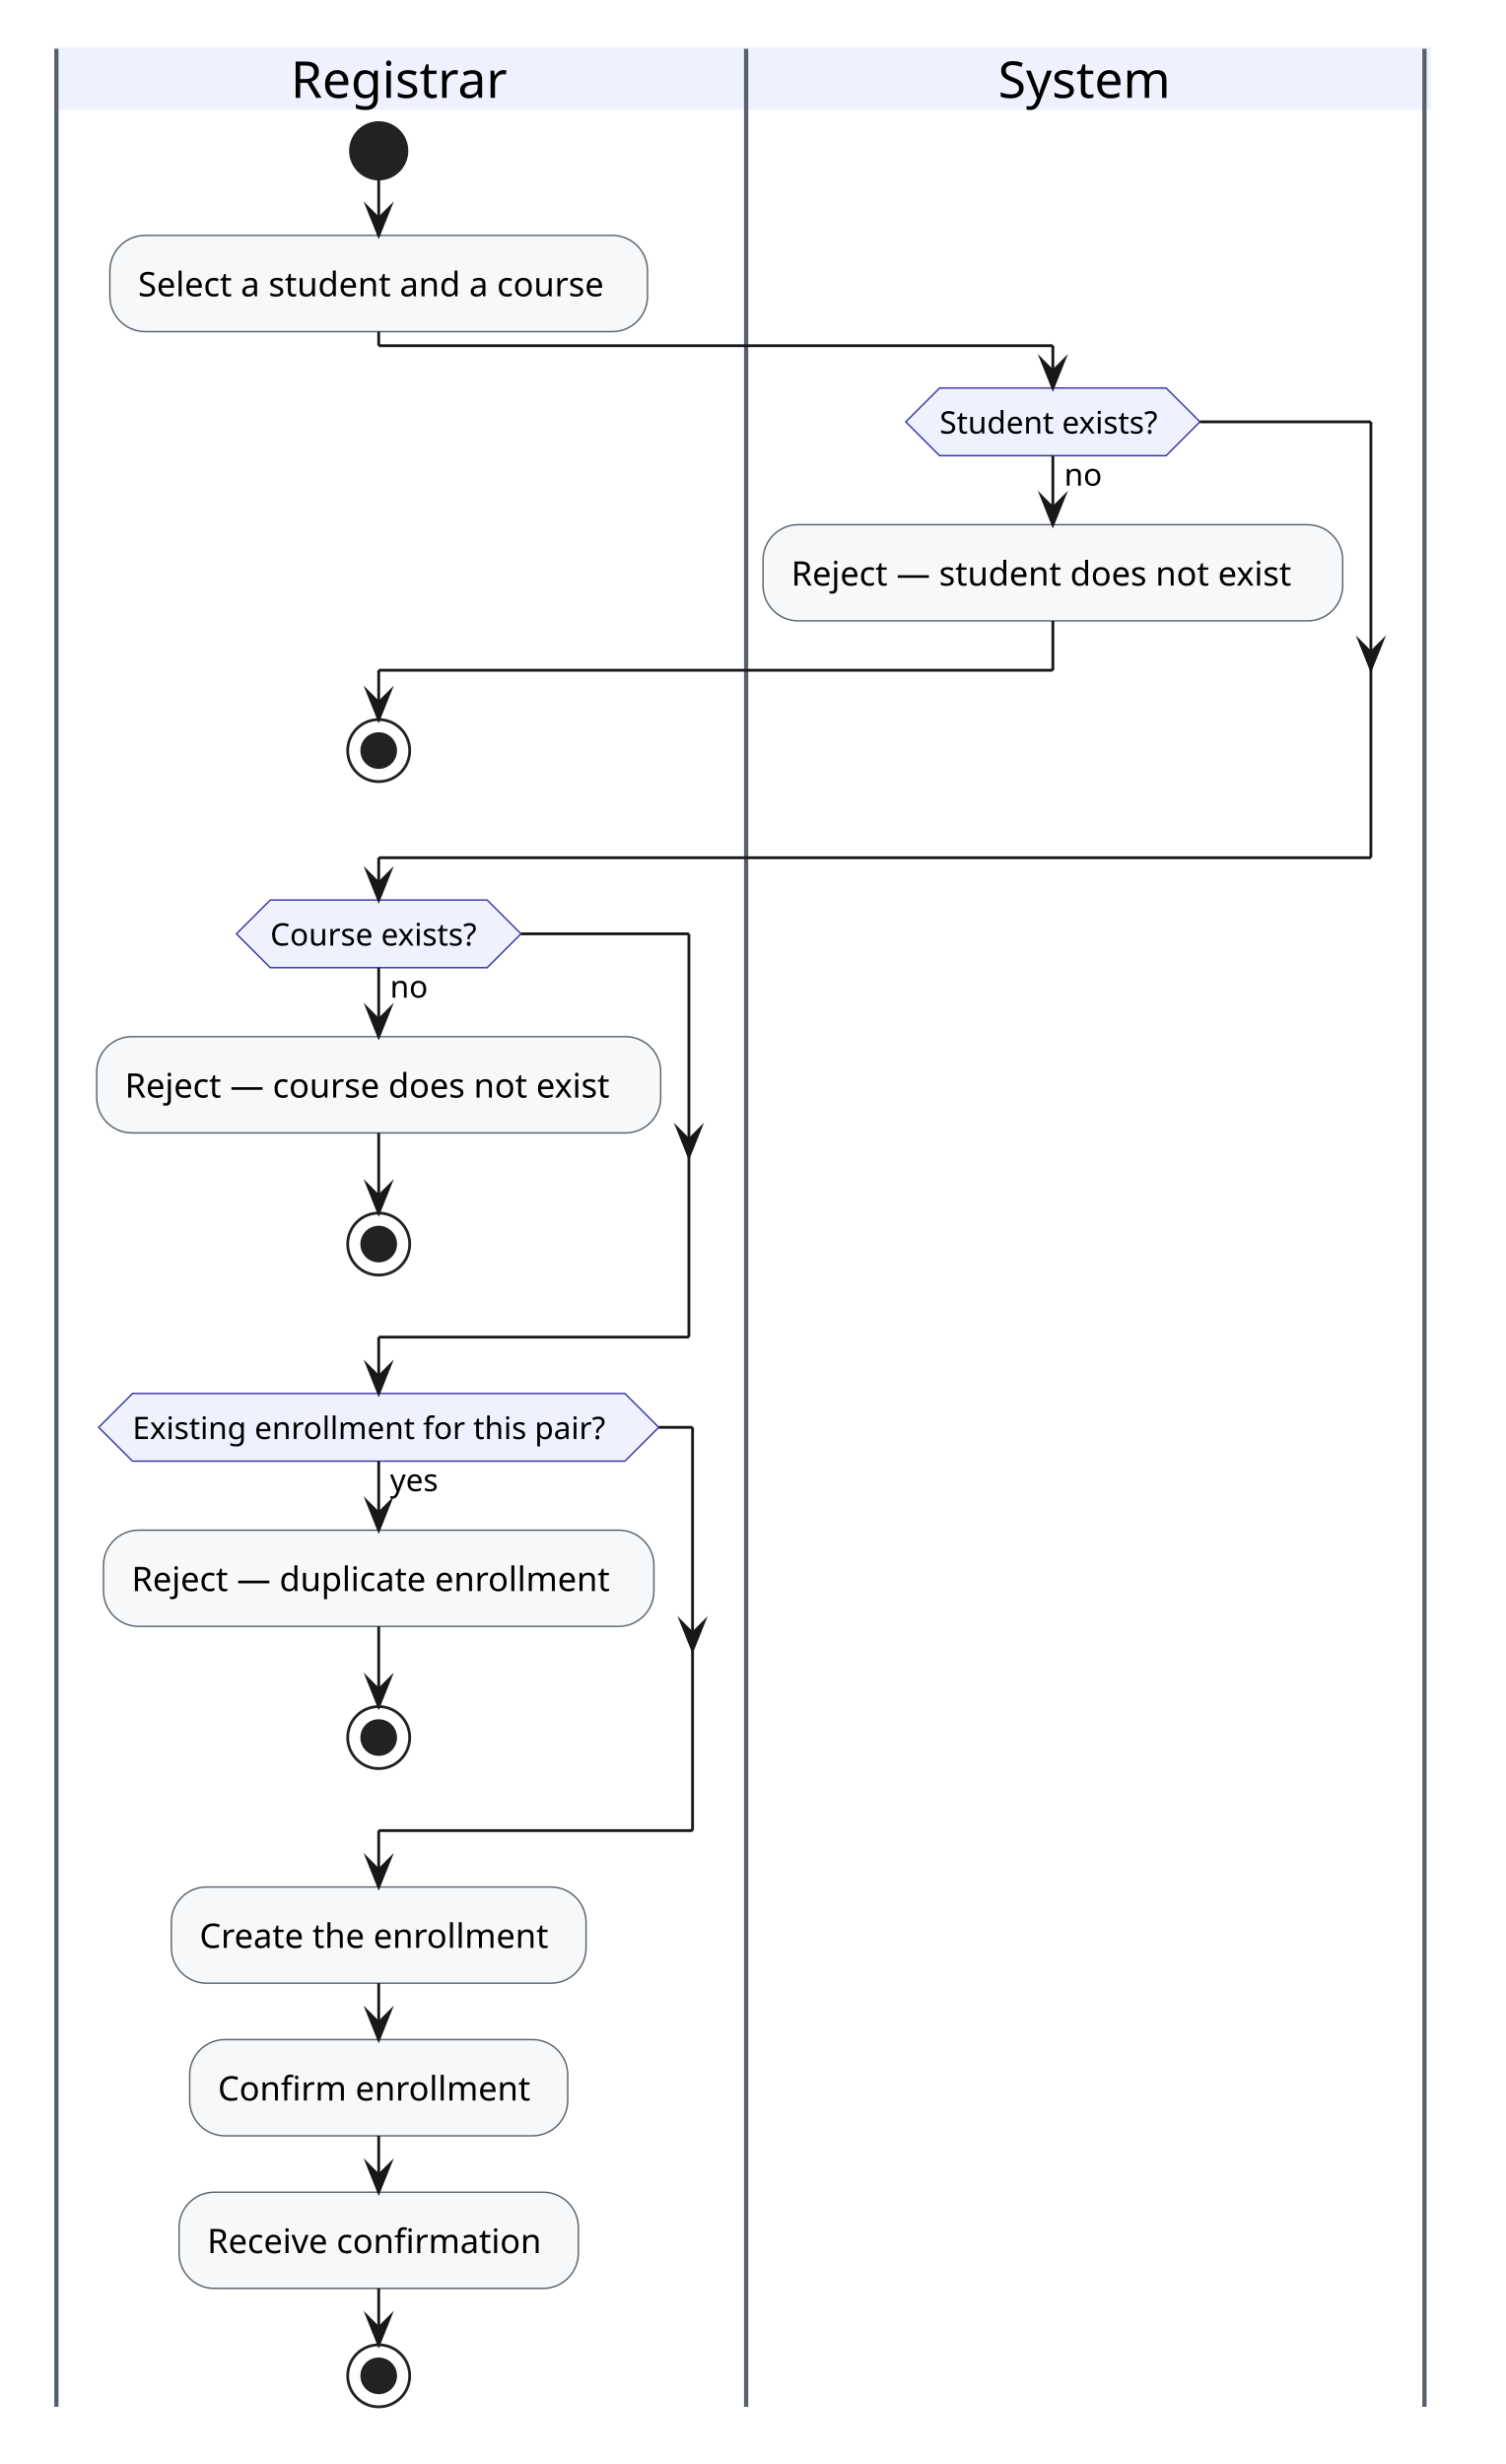
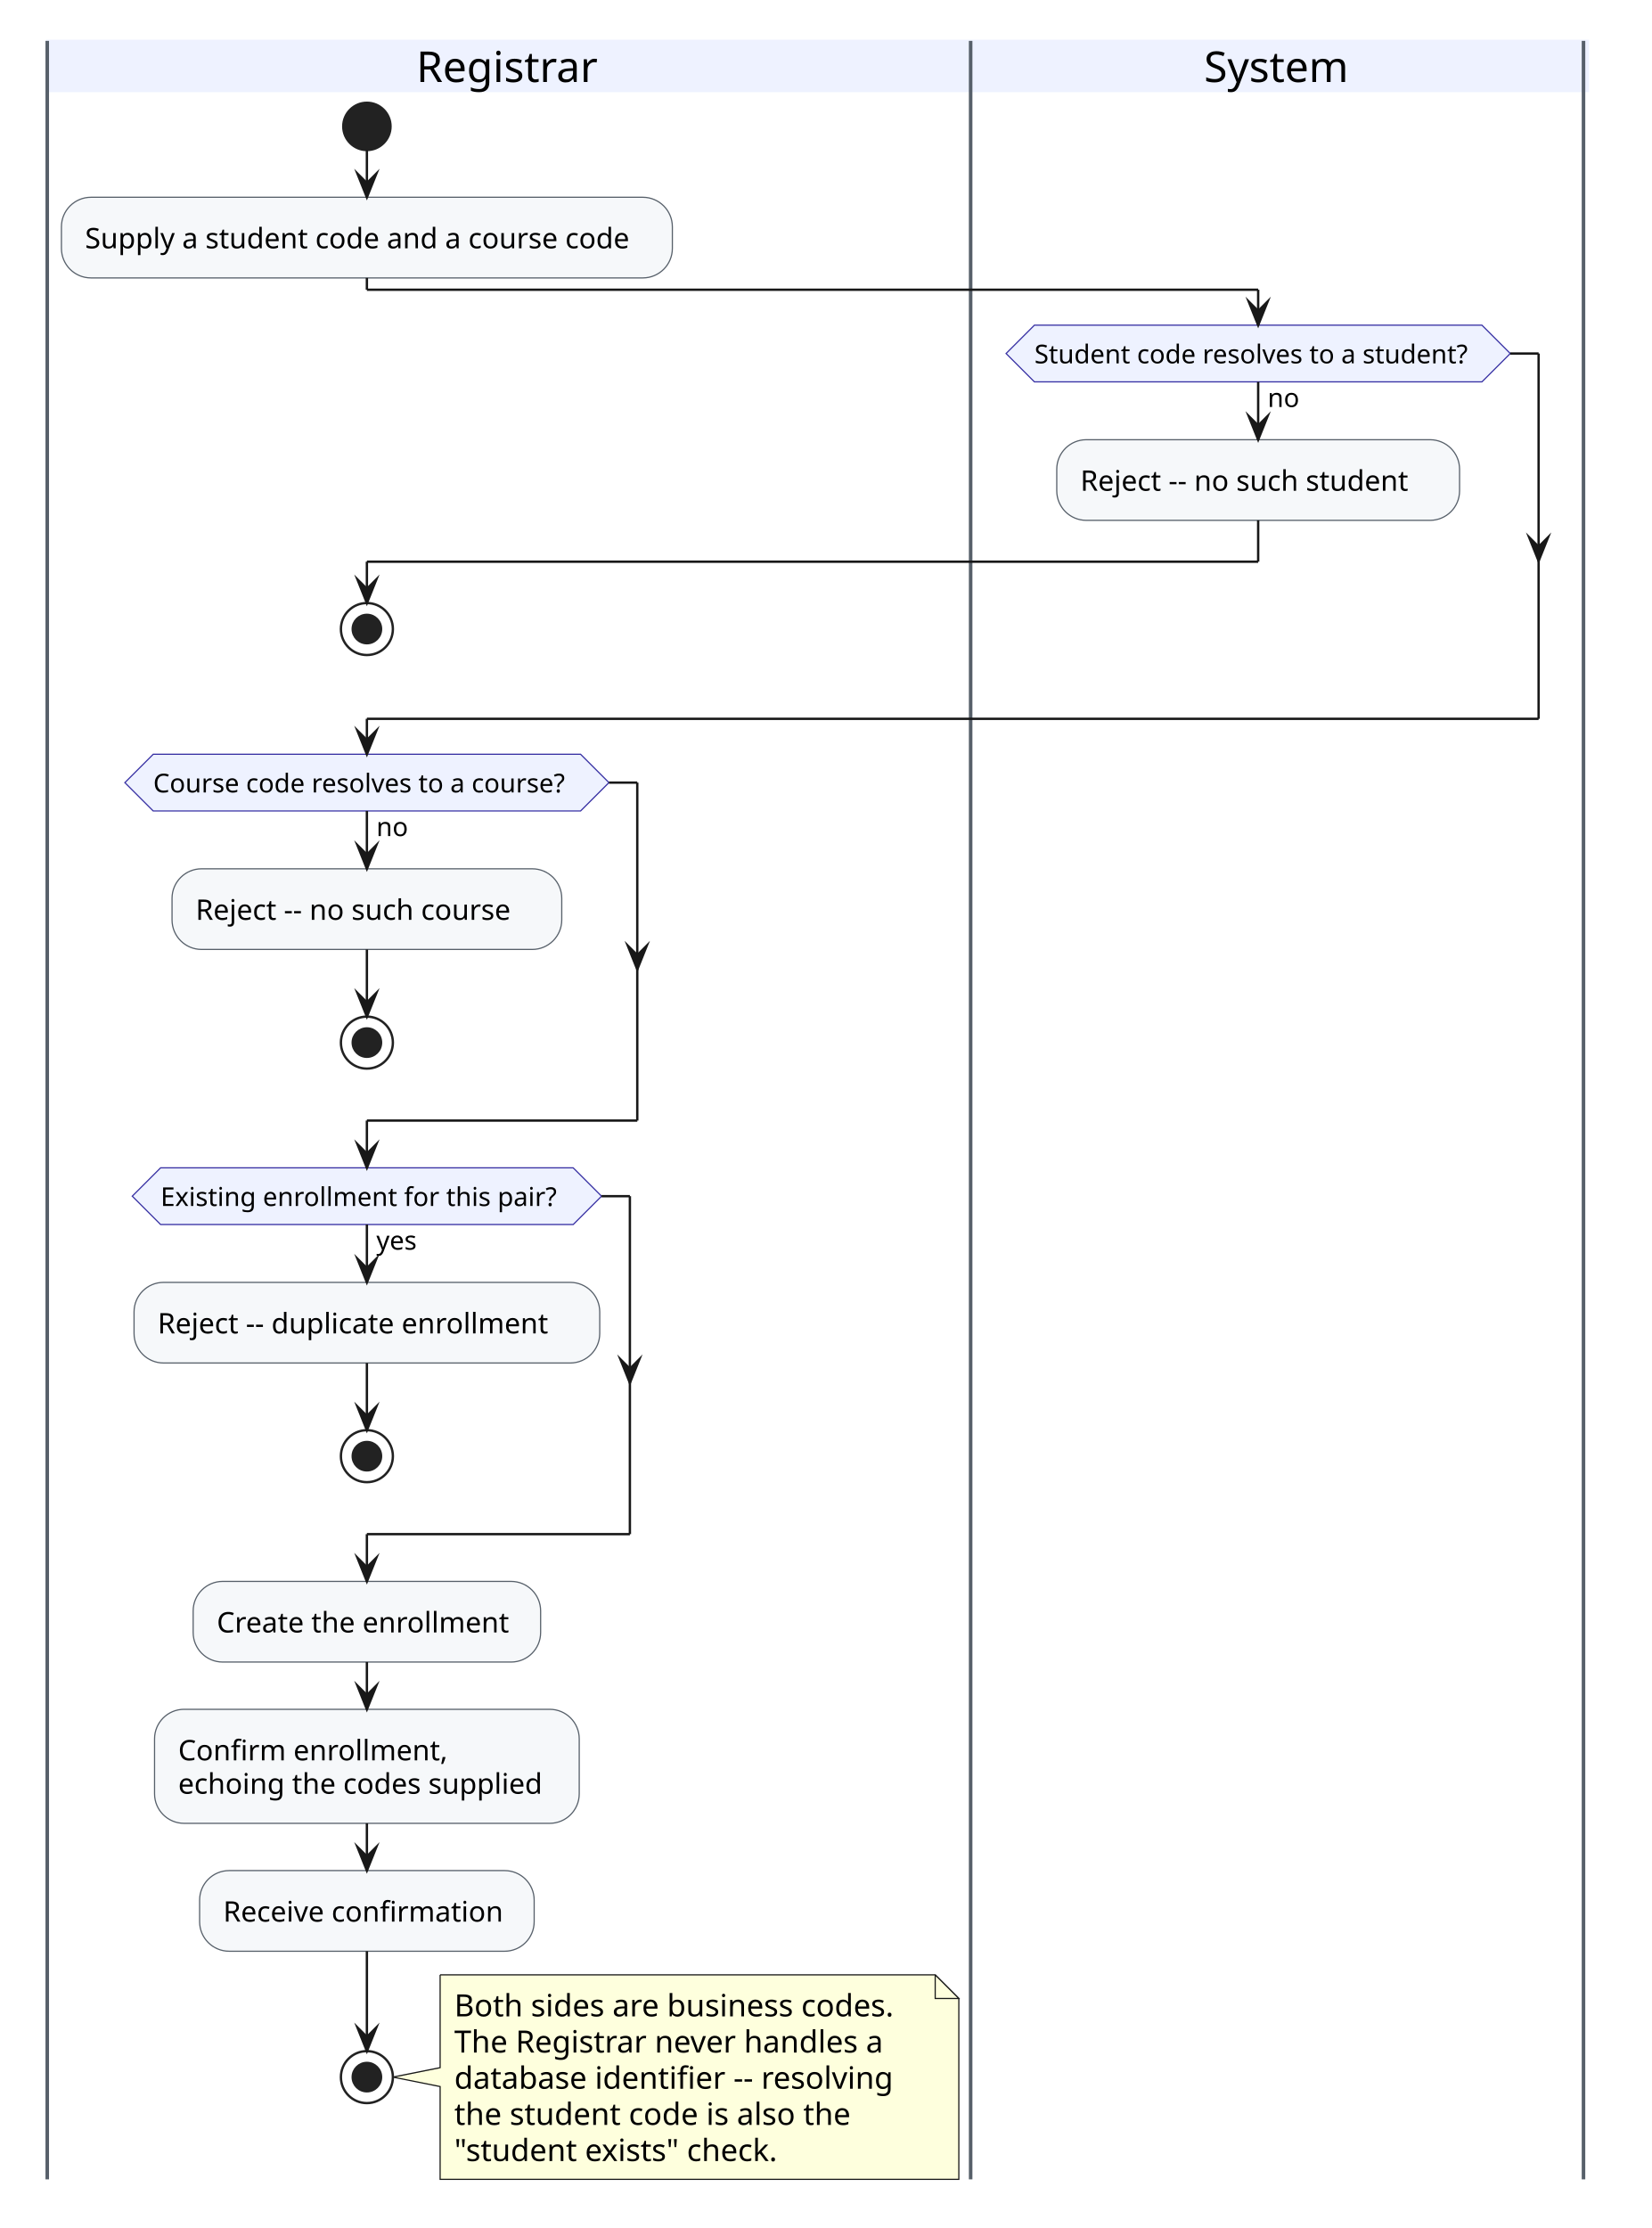
- <svg xmlns="http://www.w3.org/2000/svg" contentStyleType="text/css" data-diagram-type="ACTIVITY" height="874px" preserveAspectRatio="none" style="width:534px;height:874px;" version="1.1" viewBox="0 0 534 874" width="534px" zoomAndPan="magnify">
+ <svg xmlns="http://www.w3.org/2000/svg" contentStyleType="text/css" data-diagram-type="ACTIVITY" height="943px" preserveAspectRatio="none" style="width:699px;height:943px;" version="1.1" viewBox="0 0 699 943" width="699px" zoomAndPan="magnify">
  <defs />
  <g>
-     <rect fill="#EEF2FF" height="21.199" style="stroke:#EEF2FF;stroke-width:1;" width="487.112" x="20" y="17.297" />
-     <ellipse cx="134.329" cy="53.496" fill="#222222" rx="10" ry="10" style="stroke:#222222;stroke-width:1;" />
-     <rect fill="#F6F8FA" height="34.133" rx="12.5" ry="12.5" style="stroke:#57606A;stroke-width:0.5;" width="190.707" x="38.975" y="83.496" />
-     <text fill="#000000" font-family="sans-serif" font-size="12" lengthAdjust="spacing" textLength="170.707" x="48.975" y="105.098">Select a student and a course</text>
-     <ellipse cx="134.329" cy="266.239" fill="none" rx="11" ry="11" style="stroke:#222222;stroke-width:1;" />
-     <ellipse cx="134.329" cy="266.239" fill="#222222" rx="6" ry="6" style="stroke:#222222;stroke-width:1;" />
-     <rect fill="#F6F8FA" height="34.133" rx="12.5" ry="12.5" style="stroke:#57606A;stroke-width:0.5;" width="200.059" x="34.299" y="367.717" />
-     <text fill="#000000" font-family="sans-serif" font-size="12" lengthAdjust="spacing" textLength="180.059" x="44.299" y="389.318">Reject — course does not exist</text>
-     <ellipse cx="134.329" cy="441.283" fill="none" rx="11" ry="11" style="stroke:#222222;stroke-width:1;" />
-     <ellipse cx="134.329" cy="441.283" fill="#222222" rx="6" ry="6" style="stroke:#222222;stroke-width:1;" />
-     <polygon fill="#EEF2FF" points="95.861,319.239,172.796,319.239,184.796,331.239,172.796,343.239,95.861,343.239,83.861,331.239,95.861,319.239" style="stroke:#3730A3;stroke-width:0.5;stroke-linejoin:miter;stroke-miterlimit:10;" />
-     <text fill="#000000" font-family="sans-serif" font-size="11" lengthAdjust="spacing" textLength="13.584" x="138.329" y="353.874">no</text>
-     <text fill="#000000" font-family="sans-serif" font-size="11" lengthAdjust="spacing" textLength="76.936" x="95.861" y="335.397">Course exists?</text>
-     <rect fill="#F6F8FA" height="34.133" rx="12.5" ry="12.5" style="stroke:#57606A;stroke-width:0.5;" width="195.248" x="36.705" y="542.761" />
-     <text fill="#000000" font-family="sans-serif" font-size="12" lengthAdjust="spacing" textLength="175.248" x="46.705" y="564.362">Reject — duplicate enrollment</text>
-     <ellipse cx="134.329" cy="616.327" fill="none" rx="11" ry="11" style="stroke:#222222;stroke-width:1;" />
-     <ellipse cx="134.329" cy="616.327" fill="#222222" rx="6" ry="6" style="stroke:#222222;stroke-width:1;" />
-     <polygon fill="#EEF2FF" points="47,494.283,221.657,494.283,233.657,506.283,221.657,518.283,47,518.283,35,506.283,47,494.283" style="stroke:#3730A3;stroke-width:0.5;stroke-linejoin:miter;stroke-miterlimit:10;" />
-     <text fill="#000000" font-family="sans-serif" font-size="11" lengthAdjust="spacing" textLength="17.483" x="138.329" y="528.918">yes</text>
-     <text fill="#000000" font-family="sans-serif" font-size="11" lengthAdjust="spacing" textLength="174.657" x="47" y="510.44">Existing enrollment for this pair?</text>
-     <rect fill="#F6F8FA" height="34.133" rx="12.5" ry="12.5" style="stroke:#57606A;stroke-width:0.5;" width="147.09" x="60.784" y="669.327" />
-     <text fill="#000000" font-family="sans-serif" font-size="12" lengthAdjust="spacing" textLength="127.09" x="70.784" y="690.929">Create the enrollment</text>
-     <rect fill="#F6F8FA" height="34.133" rx="12.5" ry="12.5" style="stroke:#57606A;stroke-width:0.5;" width="134.088" x="67.285" y="723.46" />
-     <text fill="#000000" font-family="sans-serif" font-size="12" lengthAdjust="spacing" textLength="114.088" x="77.285" y="745.062">Confirm enrollment</text>
-     <rect fill="#F6F8FA" height="34.133" rx="12.5" ry="12.5" style="stroke:#57606A;stroke-width:0.5;" width="141.629" x="63.514" y="777.593" />
-     <text fill="#000000" font-family="sans-serif" font-size="12" lengthAdjust="spacing" textLength="121.629" x="73.514" y="799.194">Receive confirmation</text>
-     <ellipse cx="134.329" cy="842.726" fill="none" rx="11" ry="11" style="stroke:#222222;stroke-width:1;" />
-     <ellipse cx="134.329" cy="842.726" fill="#222222" rx="6" ry="6" style="stroke:#222222;stroke-width:1;" />
-     <line style="stroke:#57606A;stroke-width:1.5;" x1="20" x2="20" y1="17.297" y2="853.726" />
-     <rect fill="#F6F8FA" height="34.133" rx="12.5" ry="12.5" style="stroke:#57606A;stroke-width:0.5;" width="205.607" x="270.657" y="186.106" />
-     <text fill="#000000" font-family="sans-serif" font-size="12" lengthAdjust="spacing" textLength="185.607" x="280.657" y="207.708">Reject — student does not exist</text>
-     <polygon fill="#EEF2FF" points="333.28,137.629,413.642,137.629,425.642,149.629,413.642,161.629,333.28,161.629,321.28,149.629,333.28,137.629" style="stroke:#3730A3;stroke-width:0.5;stroke-linejoin:miter;stroke-miterlimit:10;" />
-     <text fill="#000000" font-family="sans-serif" font-size="11" lengthAdjust="spacing" textLength="13.584" x="377.461" y="172.264">no</text>
-     <text fill="#000000" font-family="sans-serif" font-size="11" lengthAdjust="spacing" textLength="80.362" x="333.28" y="153.786">Student exists?</text>
-     <line style="stroke:#57606A;stroke-width:1.5;" x1="264.657" x2="264.657" y1="17.297" y2="853.726" />
-     <line style="stroke:#57606A;stroke-width:1.5;" x1="505.265" x2="505.265" y1="17.297" y2="853.726" />
-     <line style="stroke:#181818;stroke-width:1;" x1="134.329" x2="134.329" y1="63.496" y2="83.496" />
-     <polygon fill="#181818" points="130.329,73.496,134.329,83.496,138.329,73.496,134.329,77.496" style="stroke:#181818;stroke-width:1;stroke-linejoin:miter;stroke-miterlimit:10;" />
-     <line style="stroke:#181818;stroke-width:1;" x1="134.329" x2="134.329" y1="401.85" y2="430.283" />
-     <polygon fill="#181818" points="130.329,420.283,134.329,430.283,138.329,420.283,134.329,424.283" style="stroke:#181818;stroke-width:1;stroke-linejoin:miter;stroke-miterlimit:10;" />
-     <line style="stroke:#181818;stroke-width:1;" x1="134.329" x2="134.329" y1="343.239" y2="367.717" />
-     <polygon fill="#181818" points="130.329,357.717,134.329,367.717,138.329,357.717,134.329,361.717" style="stroke:#181818;stroke-width:1;stroke-linejoin:miter;stroke-miterlimit:10;" />
-     <line style="stroke:#181818;stroke-width:1;" x1="184.796" x2="244.358" y1="331.239" y2="331.239" />
-     <polygon fill="#181818" points="240.358,400.283,244.358,410.283,248.358,400.283,244.358,404.283" style="stroke:#181818;stroke-width:1;stroke-linejoin:miter;stroke-miterlimit:10;" />
-     <line style="stroke:#181818;stroke-width:1;" x1="244.358" x2="244.358" y1="331.239" y2="474.283" />
-     <line style="stroke:#181818;stroke-width:1;" x1="244.358" x2="134.329" y1="474.283" y2="474.283" />
-     <line style="stroke:#181818;stroke-width:1;" x1="134.329" x2="134.329" y1="474.283" y2="494.283" />
-     <polygon fill="#181818" points="130.329,484.283,134.329,494.283,138.329,484.283,134.329,488.283" style="stroke:#181818;stroke-width:1;stroke-linejoin:miter;stroke-miterlimit:10;" />
-     <line style="stroke:#181818;stroke-width:1;" x1="134.329" x2="134.329" y1="576.894" y2="605.327" />
-     <polygon fill="#181818" points="130.329,595.327,134.329,605.327,138.329,595.327,134.329,599.327" style="stroke:#181818;stroke-width:1;stroke-linejoin:miter;stroke-miterlimit:10;" />
-     <line style="stroke:#181818;stroke-width:1;" x1="134.329" x2="134.329" y1="518.283" y2="542.761" />
-     <polygon fill="#181818" points="130.329,532.761,134.329,542.761,138.329,532.761,134.329,536.761" style="stroke:#181818;stroke-width:1;stroke-linejoin:miter;stroke-miterlimit:10;" />
-     <line style="stroke:#181818;stroke-width:1;" x1="233.657" x2="245.657" y1="506.283" y2="506.283" />
-     <polygon fill="#181818" points="241.657,575.327,245.657,585.327,249.657,575.327,245.657,579.327" style="stroke:#181818;stroke-width:1;stroke-linejoin:miter;stroke-miterlimit:10;" />
-     <line style="stroke:#181818;stroke-width:1;" x1="245.657" x2="245.657" y1="506.283" y2="649.327" />
-     <line style="stroke:#181818;stroke-width:1;" x1="245.657" x2="134.329" y1="649.327" y2="649.327" />
-     <line style="stroke:#181818;stroke-width:1;" x1="134.329" x2="134.329" y1="649.327" y2="669.327" />
-     <polygon fill="#181818" points="130.329,659.327,134.329,669.327,138.329,659.327,134.329,663.327" style="stroke:#181818;stroke-width:1;stroke-linejoin:miter;stroke-miterlimit:10;" />
-     <line style="stroke:#181818;stroke-width:1;" x1="134.329" x2="134.329" y1="703.46" y2="723.46" />
-     <polygon fill="#181818" points="130.329,713.46,134.329,723.46,138.329,713.46,134.329,717.46" style="stroke:#181818;stroke-width:1;stroke-linejoin:miter;stroke-miterlimit:10;" />
-     <line style="stroke:#181818;stroke-width:1;" x1="134.329" x2="134.329" y1="757.593" y2="777.593" />
-     <polygon fill="#181818" points="130.329,767.593,134.329,777.593,138.329,767.593,134.329,771.593" style="stroke:#181818;stroke-width:1;stroke-linejoin:miter;stroke-miterlimit:10;" />
-     <line style="stroke:#181818;stroke-width:1;" x1="134.329" x2="134.329" y1="811.726" y2="831.726" />
-     <polygon fill="#181818" points="130.329,821.726,134.329,831.726,138.329,821.726,134.329,825.726" style="stroke:#181818;stroke-width:1;stroke-linejoin:miter;stroke-miterlimit:10;" />
-     <line style="stroke:#181818;stroke-width:1;" x1="373.461" x2="373.461" y1="161.629" y2="186.106" />
-     <polygon fill="#181818" points="369.461,176.106,373.461,186.106,377.461,176.106,373.461,180.106" style="stroke:#181818;stroke-width:1;stroke-linejoin:miter;stroke-miterlimit:10;" />
-     <line style="stroke:#181818;stroke-width:1;" x1="425.642" x2="486.265" y1="149.629" y2="149.629" />
-     <polygon fill="#181818" points="482.265,227.423,486.265,237.423,490.265,227.423,486.265,231.423" style="stroke:#181818;stroke-width:1;stroke-linejoin:miter;stroke-miterlimit:10;" />
-     <line style="stroke:#181818;stroke-width:1;" x1="486.265" x2="486.265" y1="149.629" y2="304.239" />
-     <line style="stroke:#181818;stroke-width:1;" x1="486.265" x2="134.329" y1="304.239" y2="304.239" />
-     <line style="stroke:#181818;stroke-width:1;" x1="134.329" x2="134.329" y1="304.239" y2="319.239" />
-     <polygon fill="#181818" points="130.329,309.239,134.329,319.239,138.329,309.239,134.329,313.239" style="stroke:#181818;stroke-width:1;stroke-linejoin:miter;stroke-miterlimit:10;" />
-     <line style="stroke:#181818;stroke-width:1;" x1="373.461" x2="373.461" y1="220.239" y2="237.739" />
-     <line style="stroke:#181818;stroke-width:1;" x1="373.461" x2="134.329" y1="237.739" y2="237.739" />
-     <line style="stroke:#181818;stroke-width:1;" x1="134.329" x2="134.329" y1="237.739" y2="255.239" />
-     <polygon fill="#181818" points="130.329,245.239,134.329,255.239,138.329,245.239,134.329,249.239" style="stroke:#181818;stroke-width:1;stroke-linejoin:miter;stroke-miterlimit:10;" />
-     <line style="stroke:#181818;stroke-width:1;" x1="134.329" x2="134.329" y1="117.629" y2="122.629" />
-     <line style="stroke:#181818;stroke-width:1;" x1="134.329" x2="373.461" y1="122.629" y2="122.629" />
-     <line style="stroke:#181818;stroke-width:1;" x1="373.461" x2="373.461" y1="122.629" y2="137.629" />
-     <polygon fill="#181818" points="369.461,127.629,373.461,137.629,377.461,127.629,373.461,131.629" style="stroke:#181818;stroke-width:1;stroke-linejoin:miter;stroke-miterlimit:10;" />
-     <text fill="#000000" font-family="sans-serif" font-size="18" lengthAdjust="spacing" textLength="78.416" x="103.121" y="34.699">Registrar</text>
-     <text fill="#000000" font-family="sans-serif" font-size="18" lengthAdjust="spacing" textLength="61.84" x="354.041" y="34.699">System</text>
+     <rect fill="#EEF2FF" height="21.199" style="stroke:#EEF2FF;stroke-width:1;" width="652.175" x="20" y="17.297" />
+     <ellipse cx="155.315" cy="53.496" fill="#222222" rx="10" ry="10" style="stroke:#222222;stroke-width:1;" />
+     <rect fill="#F6F8FA" height="34.133" rx="12.5" ry="12.5" style="stroke:#57606A;stroke-width:0.5;" width="258.629" x="26" y="83.496" />
+     <text fill="#000000" font-family="sans-serif" font-size="12" lengthAdjust="spacing" textLength="238.629" x="36" y="105.098">Supply a student code and a course code</text>
+     <ellipse cx="155.315" cy="266.239" fill="none" rx="11" ry="11" style="stroke:#222222;stroke-width:1;" />
+     <ellipse cx="155.315" cy="266.239" fill="#222222" rx="6" ry="6" style="stroke:#222222;stroke-width:1;" />
+     <rect fill="#F6F8FA" height="34.133" rx="12.5" ry="12.5" style="stroke:#57606A;stroke-width:0.5;" width="164.973" x="72.828" y="367.717" />
+     <text fill="#000000" font-family="sans-serif" font-size="12" lengthAdjust="spacing" textLength="144.973" x="82.828" y="389.318">Reject -- no such course</text>
+     <ellipse cx="155.315" cy="441.283" fill="none" rx="11" ry="11" style="stroke:#222222;stroke-width:1;" />
+     <ellipse cx="155.315" cy="441.283" fill="#222222" rx="6" ry="6" style="stroke:#222222;stroke-width:1;" />
+     <polygon fill="#EEF2FF" points="64.855,319.239,245.774,319.239,257.774,331.239,245.774,343.239,64.855,343.239,52.855,331.239,64.855,319.239" style="stroke:#3730A3;stroke-width:0.5;stroke-linejoin:miter;stroke-miterlimit:10;" />
+     <text fill="#000000" font-family="sans-serif" font-size="11" lengthAdjust="spacing" textLength="13.584" x="159.315" y="353.874">no</text>
+     <text fill="#000000" font-family="sans-serif" font-size="11" lengthAdjust="spacing" textLength="180.92" x="64.855" y="335.397">Course code resolves to a course?</text>
+     <rect fill="#F6F8FA" height="34.133" rx="12.5" ry="12.5" style="stroke:#57606A;stroke-width:0.5;" width="197.135" x="56.747" y="542.761" />
+     <text fill="#000000" font-family="sans-serif" font-size="12" lengthAdjust="spacing" textLength="177.135" x="66.747" y="564.362">Reject -- duplicate enrollment</text>
+     <ellipse cx="155.315" cy="616.327" fill="none" rx="11" ry="11" style="stroke:#222222;stroke-width:1;" />
+     <ellipse cx="155.315" cy="616.327" fill="#222222" rx="6" ry="6" style="stroke:#222222;stroke-width:1;" />
+     <polygon fill="#EEF2FF" points="67.986,494.283,242.643,494.283,254.643,506.283,242.643,518.283,67.986,518.283,55.986,506.283,67.986,494.283" style="stroke:#3730A3;stroke-width:0.5;stroke-linejoin:miter;stroke-miterlimit:10;" />
+     <text fill="#000000" font-family="sans-serif" font-size="11" lengthAdjust="spacing" textLength="17.483" x="159.315" y="528.918">yes</text>
+     <text fill="#000000" font-family="sans-serif" font-size="11" lengthAdjust="spacing" textLength="174.657" x="67.986" y="510.44">Existing enrollment for this pair?</text>
+     <rect fill="#F6F8FA" height="34.133" rx="12.5" ry="12.5" style="stroke:#57606A;stroke-width:0.5;" width="147.09" x="81.769" y="669.327" />
+     <text fill="#000000" font-family="sans-serif" font-size="12" lengthAdjust="spacing" textLength="127.09" x="91.769" y="690.929">Create the enrollment</text>
+     <rect fill="#F6F8FA" height="48.266" rx="12.5" ry="12.5" style="stroke:#57606A;stroke-width:0.5;" width="179.779" x="65.425" y="723.46" />
+     <text fill="#000000" font-family="sans-serif" font-size="12" lengthAdjust="spacing" textLength="117.885" x="75.425" y="745.062">Confirm enrollment,</text>
+     <text fill="#000000" font-family="sans-serif" font-size="12" lengthAdjust="spacing" textLength="159.779" x="75.425" y="759.194">echoing the codes supplied</text>
+     <rect fill="#F6F8FA" height="34.133" rx="12.5" ry="12.5" style="stroke:#57606A;stroke-width:0.5;" width="141.629" x="84.5" y="791.726" />
+     <text fill="#000000" font-family="sans-serif" font-size="12" lengthAdjust="spacing" textLength="121.629" x="94.5" y="813.327">Receive confirmation</text>
+     <path d="M186.315,835.858 L186.315,875.135 L166.315,879.135 L186.315,883.135 L186.315,922.411 A0,0 0 0 0 186.315,922.411 L405.894,922.411 A0,0 0 0 0 405.894,922.411 L405.894,845.858 L395.894,835.858 L186.315,835.858 A0,0 0 0 0 186.315,835.858" fill="#FEFFDD" style="stroke:#181818;stroke-width:0.5;" />
+     <path d="M395.894,835.858 L395.894,845.858 L405.894,845.858 L395.894,835.858" fill="#FEFFDD" style="stroke:#181818;stroke-width:0.5;" />
+     <text fill="#000000" font-family="sans-serif" font-size="13" lengthAdjust="spacing" textLength="193.032" x="192.315" y="853.427">Both sides are business codes.</text>
+     <text fill="#000000" font-family="sans-serif" font-size="13" lengthAdjust="spacing" textLength="187.523" x="192.315" y="868.737">The Registrar never handles a</text>
+     <text fill="#000000" font-family="sans-serif" font-size="13" lengthAdjust="spacing" textLength="198.58" x="192.315" y="884.048">database identifier -- resolving</text>
+     <text fill="#000000" font-family="sans-serif" font-size="13" lengthAdjust="spacing" textLength="174.827" x="192.315" y="899.358">the student code is also the</text>
+     <text fill="#000000" font-family="sans-serif" font-size="13" lengthAdjust="spacing" textLength="143.279" x="192.315" y="914.669">"student exists" check.</text>
+     <ellipse cx="155.315" cy="879.135" fill="none" rx="11" ry="11" style="stroke:#222222;stroke-width:1;" />
+     <ellipse cx="155.315" cy="879.135" fill="#222222" rx="6" ry="6" style="stroke:#222222;stroke-width:1;" />
+     <line style="stroke:#57606A;stroke-width:1.5;" x1="20" x2="20" y1="17.297" y2="922.411" />
+     <rect fill="#F6F8FA" height="34.133" rx="12.5" ry="12.5" style="stroke:#57606A;stroke-width:0.5;" width="170.522" x="447.35" y="186.106" />
+     <text fill="#000000" font-family="sans-serif" font-size="12" lengthAdjust="spacing" textLength="150.522" x="457.35" y="207.708">Reject -- no such student</text>
+     <polygon fill="#EEF2FF" points="437.894,137.629,627.328,137.629,639.328,149.629,627.328,161.629,437.894,161.629,425.894,149.629,437.894,137.629" style="stroke:#3730A3;stroke-width:0.5;stroke-linejoin:miter;stroke-miterlimit:10;" />
+     <text fill="#000000" font-family="sans-serif" font-size="11" lengthAdjust="spacing" textLength="13.584" x="536.611" y="172.264">no</text>
+     <text fill="#000000" font-family="sans-serif" font-size="11" lengthAdjust="spacing" textLength="189.433" x="437.894" y="153.786">Student code resolves to a student?</text>
+     <line style="stroke:#57606A;stroke-width:1.5;" x1="410.894" x2="410.894" y1="17.297" y2="922.411" />
+     <line style="stroke:#57606A;stroke-width:1.5;" x1="670.328" x2="670.328" y1="17.297" y2="922.411" />
+     <line style="stroke:#181818;stroke-width:1;" x1="155.315" x2="155.315" y1="63.496" y2="83.496" />
+     <polygon fill="#181818" points="151.315,73.496,155.315,83.496,159.315,73.496,155.315,77.496" style="stroke:#181818;stroke-width:1;stroke-linejoin:miter;stroke-miterlimit:10;" />
+     <line style="stroke:#181818;stroke-width:1;" x1="155.315" x2="155.315" y1="401.85" y2="430.283" />
+     <polygon fill="#181818" points="151.315,420.283,155.315,430.283,159.315,420.283,155.315,424.283" style="stroke:#181818;stroke-width:1;stroke-linejoin:miter;stroke-miterlimit:10;" />
+     <line style="stroke:#181818;stroke-width:1;" x1="155.315" x2="155.315" y1="343.239" y2="367.717" />
+     <polygon fill="#181818" points="151.315,357.717,155.315,367.717,159.315,357.717,155.315,361.717" style="stroke:#181818;stroke-width:1;stroke-linejoin:miter;stroke-miterlimit:10;" />
+     <line style="stroke:#181818;stroke-width:1;" x1="257.774" x2="269.774" y1="331.239" y2="331.239" />
+     <polygon fill="#181818" points="265.774,400.283,269.774,410.283,273.774,400.283,269.774,404.283" style="stroke:#181818;stroke-width:1;stroke-linejoin:miter;stroke-miterlimit:10;" />
+     <line style="stroke:#181818;stroke-width:1;" x1="269.774" x2="269.774" y1="331.239" y2="474.283" />
+     <line style="stroke:#181818;stroke-width:1;" x1="269.774" x2="155.315" y1="474.283" y2="474.283" />
+     <line style="stroke:#181818;stroke-width:1;" x1="155.315" x2="155.315" y1="474.283" y2="494.283" />
+     <polygon fill="#181818" points="151.315,484.283,155.315,494.283,159.315,484.283,155.315,488.283" style="stroke:#181818;stroke-width:1;stroke-linejoin:miter;stroke-miterlimit:10;" />
+     <line style="stroke:#181818;stroke-width:1;" x1="155.315" x2="155.315" y1="576.894" y2="605.327" />
+     <polygon fill="#181818" points="151.315,595.327,155.315,605.327,159.315,595.327,155.315,599.327" style="stroke:#181818;stroke-width:1;stroke-linejoin:miter;stroke-miterlimit:10;" />
+     <line style="stroke:#181818;stroke-width:1;" x1="155.315" x2="155.315" y1="518.283" y2="542.761" />
+     <polygon fill="#181818" points="151.315,532.761,155.315,542.761,159.315,532.761,155.315,536.761" style="stroke:#181818;stroke-width:1;stroke-linejoin:miter;stroke-miterlimit:10;" />
+     <line style="stroke:#181818;stroke-width:1;" x1="254.643" x2="266.643" y1="506.283" y2="506.283" />
+     <polygon fill="#181818" points="262.643,575.327,266.643,585.327,270.643,575.327,266.643,579.327" style="stroke:#181818;stroke-width:1;stroke-linejoin:miter;stroke-miterlimit:10;" />
+     <line style="stroke:#181818;stroke-width:1;" x1="266.643" x2="266.643" y1="506.283" y2="649.327" />
+     <line style="stroke:#181818;stroke-width:1;" x1="266.643" x2="155.315" y1="649.327" y2="649.327" />
+     <line style="stroke:#181818;stroke-width:1;" x1="155.315" x2="155.315" y1="649.327" y2="669.327" />
+     <polygon fill="#181818" points="151.315,659.327,155.315,669.327,159.315,659.327,155.315,663.327" style="stroke:#181818;stroke-width:1;stroke-linejoin:miter;stroke-miterlimit:10;" />
+     <line style="stroke:#181818;stroke-width:1;" x1="155.315" x2="155.315" y1="703.46" y2="723.46" />
+     <polygon fill="#181818" points="151.315,713.46,155.315,723.46,159.315,713.46,155.315,717.46" style="stroke:#181818;stroke-width:1;stroke-linejoin:miter;stroke-miterlimit:10;" />
+     <line style="stroke:#181818;stroke-width:1;" x1="155.315" x2="155.315" y1="771.726" y2="791.726" />
+     <polygon fill="#181818" points="151.315,781.726,155.315,791.726,159.315,781.726,155.315,785.726" style="stroke:#181818;stroke-width:1;stroke-linejoin:miter;stroke-miterlimit:10;" />
+     <line style="stroke:#181818;stroke-width:1;" x1="155.315" x2="155.315" y1="825.858" y2="868.135" />
+     <polygon fill="#181818" points="151.315,858.135,155.315,868.135,159.315,858.135,155.315,862.135" style="stroke:#181818;stroke-width:1;stroke-linejoin:miter;stroke-miterlimit:10;" />
+     <line style="stroke:#181818;stroke-width:1;" x1="532.611" x2="532.611" y1="161.629" y2="186.106" />
+     <polygon fill="#181818" points="528.611,176.106,532.611,186.106,536.611,176.106,532.611,180.106" style="stroke:#181818;stroke-width:1;stroke-linejoin:miter;stroke-miterlimit:10;" />
+     <line style="stroke:#181818;stroke-width:1;" x1="639.328" x2="651.328" y1="149.629" y2="149.629" />
+     <polygon fill="#181818" points="647.328,227.423,651.328,237.423,655.328,227.423,651.328,231.423" style="stroke:#181818;stroke-width:1;stroke-linejoin:miter;stroke-miterlimit:10;" />
+     <line style="stroke:#181818;stroke-width:1;" x1="651.328" x2="651.328" y1="149.629" y2="304.239" />
+     <line style="stroke:#181818;stroke-width:1;" x1="651.328" x2="155.315" y1="304.239" y2="304.239" />
+     <line style="stroke:#181818;stroke-width:1;" x1="155.315" x2="155.315" y1="304.239" y2="319.239" />
+     <polygon fill="#181818" points="151.315,309.239,155.315,319.239,159.315,309.239,155.315,313.239" style="stroke:#181818;stroke-width:1;stroke-linejoin:miter;stroke-miterlimit:10;" />
+     <line style="stroke:#181818;stroke-width:1;" x1="532.611" x2="532.611" y1="220.239" y2="237.739" />
+     <line style="stroke:#181818;stroke-width:1;" x1="532.611" x2="155.315" y1="237.739" y2="237.739" />
+     <line style="stroke:#181818;stroke-width:1;" x1="155.315" x2="155.315" y1="237.739" y2="255.239" />
+     <polygon fill="#181818" points="151.315,245.239,155.315,255.239,159.315,245.239,155.315,249.239" style="stroke:#181818;stroke-width:1;stroke-linejoin:miter;stroke-miterlimit:10;" />
+     <line style="stroke:#181818;stroke-width:1;" x1="155.315" x2="155.315" y1="117.629" y2="122.629" />
+     <line style="stroke:#181818;stroke-width:1;" x1="155.315" x2="532.611" y1="122.629" y2="122.629" />
+     <line style="stroke:#181818;stroke-width:1;" x1="532.611" x2="532.611" y1="122.629" y2="137.629" />
+     <polygon fill="#181818" points="528.611,127.629,532.611,137.629,536.611,127.629,532.611,131.629" style="stroke:#181818;stroke-width:1;stroke-linejoin:miter;stroke-miterlimit:10;" />
+     <text fill="#000000" font-family="sans-serif" font-size="18" lengthAdjust="spacing" textLength="78.416" x="176.239" y="34.699">Registrar</text>
+     <text fill="#000000" font-family="sans-serif" font-size="18" lengthAdjust="spacing" textLength="61.84" x="509.691" y="34.699">System</text>
  </g>
</svg>
